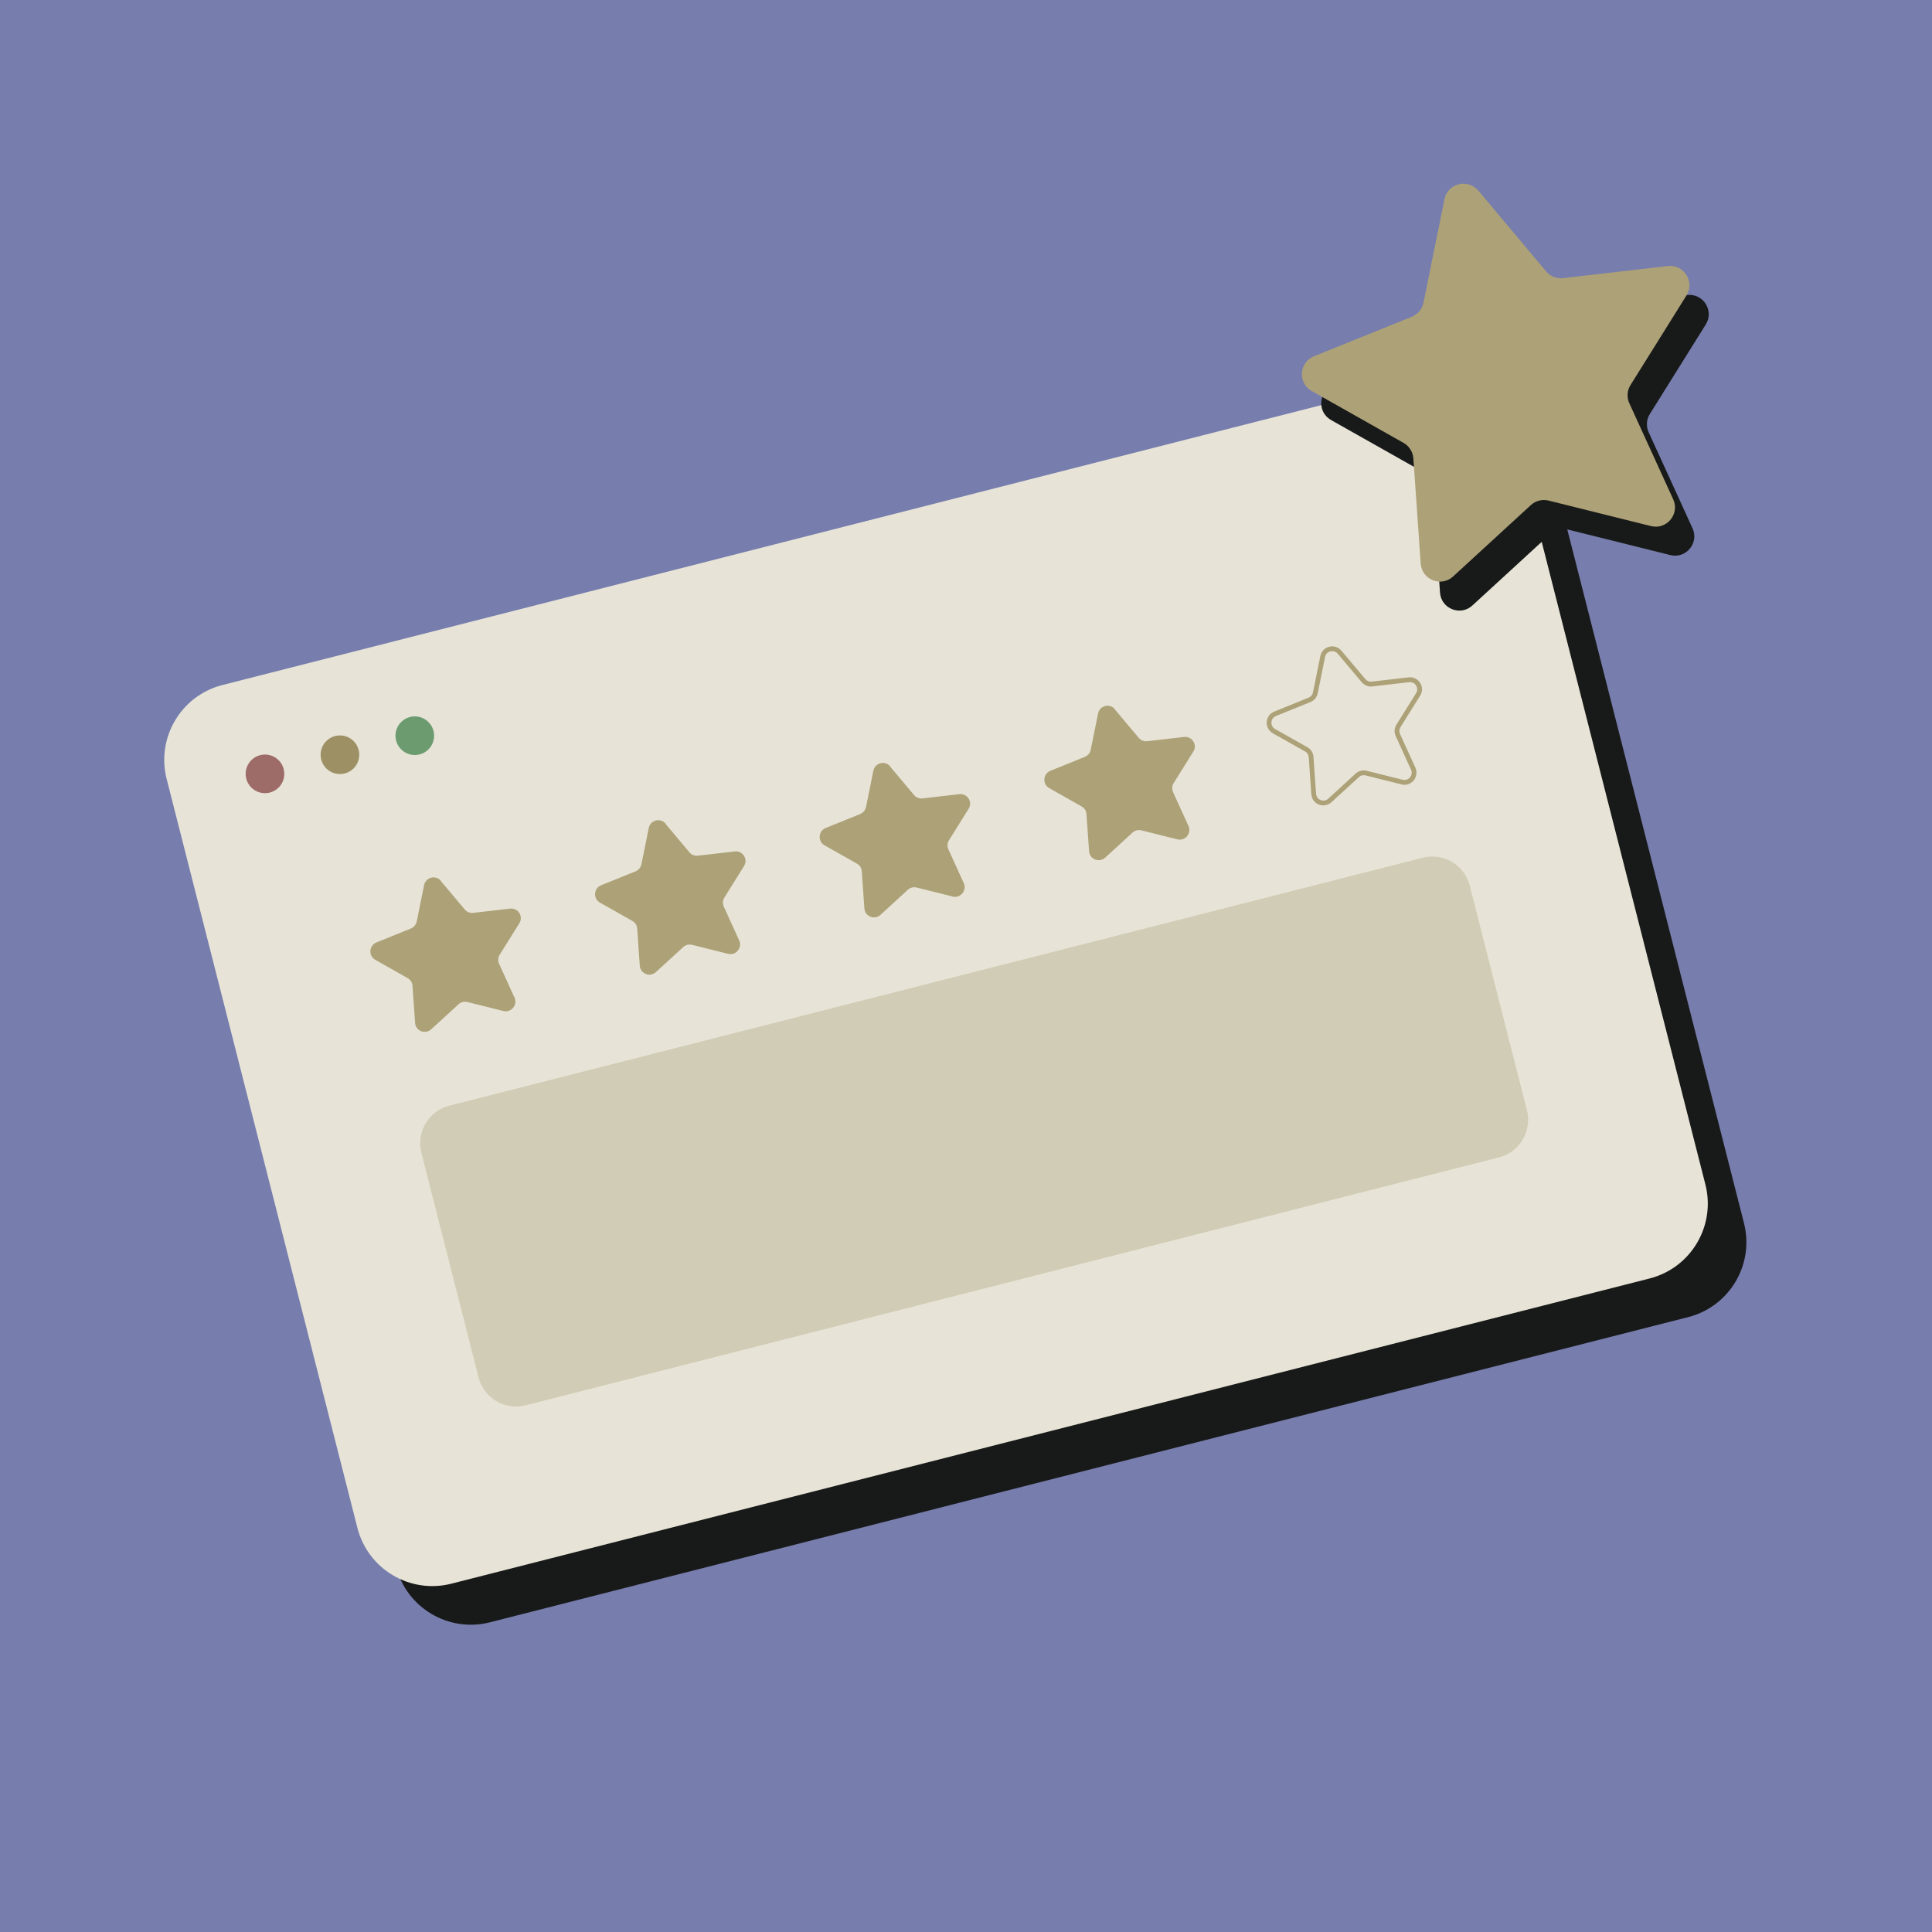
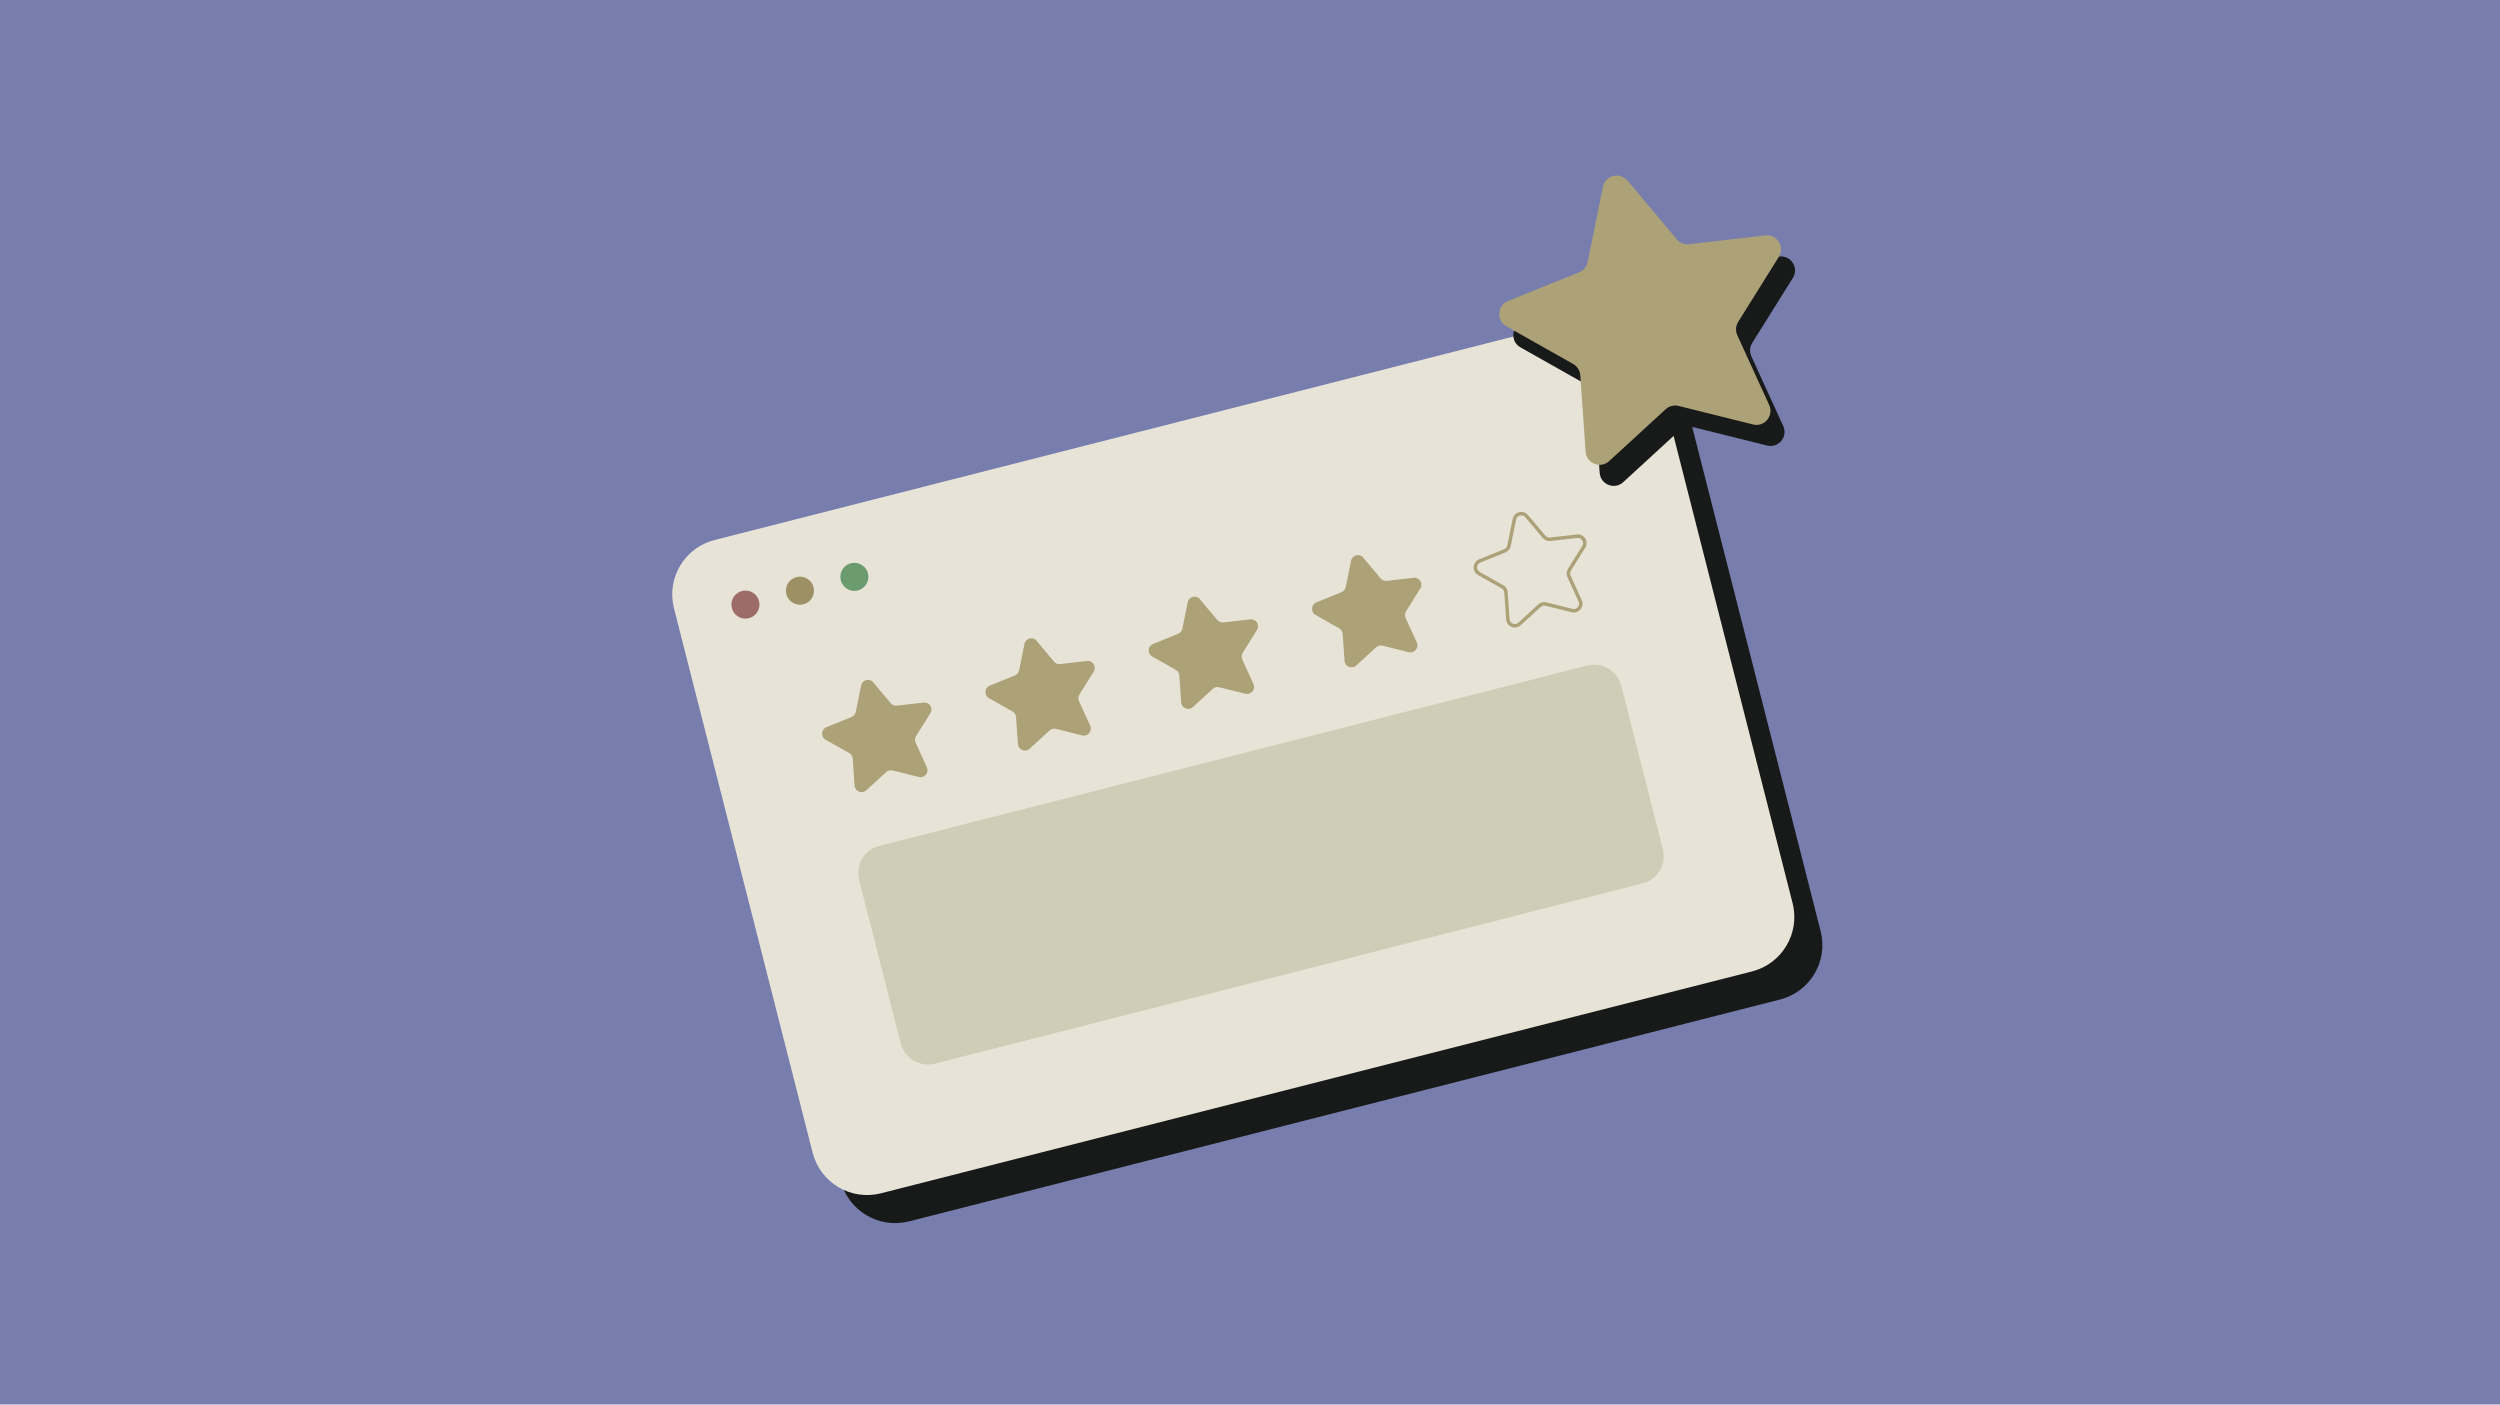
- <svg xmlns="http://www.w3.org/2000/svg" viewBox="0 0 200 200">
-   <g style="isolation: isolate;">
-     <g id="Illustration_x5F_UX">
-       <rect y="0" width="200" height="200" style="fill: #777dad;" />
-       <g>
-         <rect x="28.89" y="57.63" width="144" height="96" rx="8" ry="8" transform="translate(-22.95 28.17) rotate(-14.29)" style="fill: #181a19;" />
-         <rect x="24.89" y="53.63" width="144" height="96" rx="8" ry="8" transform="translate(-22.08 27.06) rotate(-14.29)" style="fill: #e7e4d7;" />
-       </g>
-       <g>
-         <path d="M45.64,91.21l2.47,2.94c.22.26.55.39.88.35l3.81-.44c.83-.1,1.41.81.96,1.52l-2.03,3.25c-.18.28-.2.64-.06.95l1.59,3.49c.35.76-.34,1.59-1.15,1.39l-3.72-.93c-.33-.08-.67,0-.92.23l-2.83,2.59c-.62.57-1.62.17-1.67-.67l-.27-3.83c-.02-.34-.21-.64-.51-.8l-3.34-1.89c-.73-.41-.66-1.48.12-1.8l3.56-1.44c.31-.13.54-.4.61-.73l.76-3.76c.17-.82,1.21-1.09,1.75-.44Z" style="fill: #ada178;" />
-         <path d="M68.9,85.29l2.47,2.94c.22.26.55.39.88.35l3.81-.44c.83-.1,1.41.81.96,1.52l-2.03,3.25c-.18.28-.2.64-.06.95l1.59,3.49c.35.76-.34,1.59-1.15,1.39l-3.72-.93c-.33-.08-.67,0-.92.23l-2.83,2.59c-.62.57-1.62.17-1.67-.67l-.27-3.83c-.02-.34-.21-.64-.51-.8l-3.34-1.89c-.73-.41-.66-1.48.12-1.8l3.56-1.44c.31-.13.54-.4.61-.73l.76-3.76c.17-.82,1.21-1.09,1.75-.44Z" style="fill: #ada178;" />
-         <path d="M92.15,79.36l2.47,2.94c.22.26.55.39.88.35l3.81-.44c.83-.1,1.41.81.96,1.52l-2.03,3.25c-.18.28-.2.64-.06.95l1.59,3.49c.35.76-.34,1.59-1.15,1.39l-3.72-.93c-.33-.08-.67,0-.92.23l-2.83,2.59c-.62.57-1.62.17-1.67-.67l-.27-3.83c-.02-.34-.21-.64-.51-.8l-3.34-1.89c-.73-.41-.66-1.48.12-1.8l3.56-1.44c.31-.13.54-.4.61-.73l.76-3.76c.17-.82,1.21-1.09,1.75-.44Z" style="fill: #ada178;" />
-         <path d="M115.41,73.44l2.47,2.94c.22.26.55.39.88.35l3.81-.44c.83-.1,1.41.81.96,1.52l-2.03,3.25c-.18.28-.2.64-.06.95l1.59,3.49c.35.76-.34,1.59-1.15,1.39l-3.72-.93c-.33-.08-.67,0-.92.23l-2.83,2.59c-.62.57-1.62.17-1.67-.67l-.27-3.83c-.02-.34-.21-.64-.51-.8l-3.34-1.89c-.73-.41-.66-1.48.12-1.8l3.56-1.44c.31-.13.54-.4.61-.73l.76-3.76c.17-.82,1.21-1.09,1.75-.44Z" style="fill: #ada178;" />
-         <path d="M137,83.38c-.16,0-.31-.03-.47-.09-.45-.18-.75-.59-.78-1.07l-.27-3.83c-.02-.25-.16-.48-.38-.6l-3.34-1.88c-.42-.24-.66-.69-.63-1.17.03-.48.33-.9.78-1.08l3.56-1.44c.23-.09.4-.3.45-.55l.76-3.76c.1-.47.45-.84.92-.96.47-.12.95.04,1.27.41l2.47,2.94c.16.19.4.29.66.26l3.81-.44c.47-.06.94.16,1.2.57.26.41.26.92,0,1.33l-2.03,3.25c-.13.21-.15.48-.05.71l1.59,3.49c.2.44.13.95-.18,1.32-.31.37-.79.54-1.26.41l-3.72-.93c-.24-.06-.5,0-.69.18l-2.83,2.59c-.24.22-.54.33-.84.33ZM137.91,67.41c-.06,0-.13,0-.19.02-.29.07-.49.29-.55.58l-.76,3.76c-.08.41-.37.75-.76.91l-3.56,1.44c-.27.11-.45.35-.47.65-.02.29.12.56.38.7l3.34,1.88c.37.21.6.58.63,1l.27,3.83c.02.29.2.54.47.64.27.11.57.06.79-.14l2.83-2.6c.31-.28.74-.39,1.15-.29l3.72.93c.29.07.57-.02.76-.25.19-.23.23-.52.11-.79l-1.59-3.49c-.17-.38-.15-.82.08-1.18l2.03-3.25c.16-.25.16-.55,0-.8-.16-.25-.42-.37-.72-.34l-3.81.44c-.42.05-.83-.12-1.1-.44l-2.47-2.94c-.15-.17-.35-.27-.57-.27Z" style="fill: #ada178;" />
-       </g>
-       <g>
-         <path d="M155.03,22.72l7.02,8.37c.43.51,1.09.78,1.76.7l10.85-1.25c1.66-.19,2.81,1.63,1.92,3.05l-5.79,9.27c-.36.57-.4,1.28-.12,1.89l4.54,9.94c.7,1.52-.68,3.18-2.3,2.77l-10.6-2.64c-.65-.16-1.34.01-1.84.47l-8.05,7.39c-1.23,1.13-3.23.34-3.35-1.33l-.76-10.9c-.05-.67-.43-1.27-1.01-1.6l-9.51-5.37c-1.46-.82-1.32-2.97.23-3.6l10.13-4.09c.62-.25,1.08-.8,1.21-1.46l2.17-10.71c.33-1.64,2.41-2.17,3.49-.89Z" style="fill: #181a19;" />
-         <path d="M153.03,19.72l7.02,8.37c.43.51,1.09.78,1.76.7l10.85-1.25c1.66-.19,2.81,1.63,1.92,3.05l-5.79,9.27c-.36.57-.4,1.28-.12,1.89l4.54,9.94c.7,1.52-.68,3.18-2.3,2.77l-10.6-2.64c-.65-.16-1.34.01-1.84.47l-8.05,7.39c-1.23,1.13-3.23.34-3.35-1.33l-.76-10.9c-.05-.67-.43-1.27-1.01-1.6l-9.51-5.37c-1.46-.82-1.32-2.97.23-3.6l10.13-4.09c.62-.25,1.08-.8,1.21-1.46l2.17-10.71c.33-1.64,2.41-2.17,3.49-.89Z" style="fill: #ada178;" />
-       </g>
-       <circle cx="27.43" cy="80.11" r="2" style="fill: #ad787b; mix-blend-mode: multiply;" />
-       <circle cx="35.19" cy="78.13" r="2" style="fill: #ada178; mix-blend-mode: multiply;" />
-       <circle cx="42.94" cy="76.16" r="2" style="fill: #78ad85; mix-blend-mode: multiply;" />
-       <path d="M148.28,88.67c-.33,0-.66.04-.99.12l-100.78,25.67c-1.81.46-3.01,2.09-3.01,3.88,0,.33.04.66.12.99l5.92,23.26c.46,1.81,2.09,3.01,3.87,3.01.33,0,.66-.04.99-.12l100.78-25.67c1.81-.46,3.01-2.09,3.01-3.88,0-.33-.04-.66-.12-.99l-5.92-23.26c-.46-1.81-2.09-3.01-3.87-3.01" style="fill: #d1ccb5;" />
-     </g>
+ <svg xmlns="http://www.w3.org/2000/svg" width="356" height="200" viewBox="0 0 356 200" fill="none">
+   <path d="M356 0H0V200H356V0Z" fill="#777DAD" />
+   <path d="M229.786 49.3L105.746 80.895C101.464 81.985 98.878 86.34 99.968 90.622L119.715 168.147C120.805 172.428 125.16 175.015 129.442 173.924L253.481 142.33C257.763 141.24 260.35 136.885 259.259 132.603L239.513 55.078C238.422 50.797 234.067 48.21 229.786 49.3Z" fill="#181A19" />
+   <path d="M225.792 45.302L101.752 76.896C97.471 77.986 94.884 82.341 95.975 86.623L115.721 164.148C116.812 168.429 121.167 171.016 125.448 169.925L249.488 138.331C253.769 137.241 256.356 132.886 255.265 128.604L235.519 51.08C234.429 46.798 230.074 44.211 225.792 45.302Z" fill="#E7E4D7" />
+   <path d="M124.363 97.193L126.833 100.133C127.053 100.393 127.383 100.523 127.713 100.483L131.523 100.043C132.353 99.943 132.933 100.853 132.483 101.563L130.453 104.813C130.273 105.093 130.253 105.453 130.393 105.763L131.983 109.253C132.333 110.013 131.643 110.843 130.833 110.643L127.113 109.713C126.783 109.633 126.443 109.713 126.193 109.943L123.363 112.533C122.743 113.103 121.743 112.703 121.693 111.863L121.423 108.033C121.403 107.693 121.213 107.393 120.913 107.233L117.573 105.343C116.843 104.933 116.913 103.863 117.693 103.543L121.253 102.103C121.563 101.973 121.793 101.703 121.863 101.373L122.623 97.613C122.793 96.793 123.833 96.523 124.373 97.173L124.363 97.193Z" fill="#ADA178" />
+   <path d="M147.623 91.273L150.093 94.213C150.313 94.473 150.643 94.603 150.973 94.563L154.783 94.123C155.613 94.023 156.193 94.933 155.743 95.643L153.713 98.893C153.533 99.173 153.513 99.533 153.653 99.843L155.243 103.333C155.593 104.093 154.903 104.923 154.093 104.723L150.373 103.793C150.043 103.713 149.703 103.793 149.453 104.023L146.623 106.613C146.003 107.183 145.003 106.783 144.953 105.943L144.683 102.113C144.663 101.773 144.473 101.473 144.173 101.313L140.833 99.423C140.103 99.013 140.173 97.943 140.953 97.623L144.513 96.183C144.823 96.053 145.053 95.783 145.123 95.453L145.883 91.693C146.053 90.873 147.093 90.603 147.633 91.253L147.623 91.273Z" fill="#ADA178" />
+   <path d="M170.873 85.344L173.343 88.284C173.563 88.543 173.893 88.674 174.223 88.633L178.033 88.194C178.863 88.094 179.443 89.004 178.993 89.713L176.963 92.963C176.783 93.243 176.763 93.603 176.903 93.913L178.493 97.403C178.843 98.163 178.153 98.993 177.343 98.793L173.623 97.864C173.293 97.784 172.953 97.864 172.703 98.094L169.873 100.683C169.253 101.253 168.253 100.853 168.203 100.013L167.933 96.183C167.913 95.844 167.723 95.543 167.423 95.383L164.083 93.493C163.353 93.084 163.423 92.013 164.203 91.694L167.763 90.254C168.073 90.124 168.303 89.853 168.373 89.523L169.133 85.763C169.303 84.944 170.343 84.674 170.883 85.323L170.873 85.344Z" fill="#ADA178" />
+   <path d="M194.133 79.423L196.603 82.363C196.823 82.623 197.153 82.753 197.483 82.713L201.293 82.273C202.123 82.173 202.703 83.083 202.253 83.793L200.223 87.043C200.043 87.323 200.023 87.683 200.163 87.993L201.753 91.483C202.103 92.243 201.413 93.073 200.603 92.873L196.883 91.943C196.553 91.863 196.213 91.943 195.963 92.173L193.133 94.763C192.513 95.333 191.513 94.933 191.463 94.093L191.193 90.263C191.173 89.923 190.983 89.623 190.683 89.463L187.343 87.573C186.613 87.163 186.683 86.093 187.463 85.773L191.023 84.333C191.333 84.203 191.563 83.933 191.633 83.603L192.393 79.843C192.563 79.023 193.603 78.753 194.143 79.403L194.133 79.423Z" fill="#ADA178" />
+   <path d="M215.723 89.364C215.563 89.364 215.413 89.334 215.253 89.273C214.803 89.094 214.503 88.683 214.473 88.204L214.203 84.374C214.183 84.124 214.043 83.894 213.823 83.773L210.483 81.894C210.063 81.653 209.823 81.204 209.853 80.724C209.883 80.243 210.183 79.823 210.633 79.644L214.193 78.204C214.423 78.114 214.593 77.903 214.643 77.653L215.403 73.894C215.503 73.424 215.853 73.053 216.323 72.933C216.793 72.814 217.273 72.974 217.593 73.344L220.063 76.284C220.223 76.474 220.463 76.573 220.723 76.543L224.533 76.103C225.003 76.043 225.473 76.263 225.733 76.674C225.993 77.084 225.993 77.594 225.733 78.004L223.703 81.254C223.573 81.463 223.553 81.734 223.653 81.963L225.243 85.454C225.443 85.894 225.373 86.403 225.063 86.773C224.753 87.144 224.273 87.314 223.803 87.183L220.083 86.254C219.843 86.194 219.583 86.254 219.393 86.433L216.563 89.023C216.323 89.243 216.023 89.353 215.723 89.353V89.364ZM216.633 73.394C216.573 73.394 216.503 73.394 216.443 73.413C216.153 73.484 215.953 73.704 215.893 73.993L215.133 77.754C215.053 78.163 214.763 78.504 214.373 78.663L210.813 80.103C210.543 80.213 210.363 80.454 210.343 80.754C210.323 81.043 210.463 81.314 210.723 81.454L214.063 83.334C214.433 83.543 214.663 83.913 214.693 84.334L214.963 88.163C214.983 88.454 215.163 88.704 215.433 88.803C215.703 88.913 216.003 88.864 216.223 88.663L219.053 86.064C219.363 85.784 219.793 85.674 220.203 85.773L223.923 86.704C224.213 86.773 224.493 86.683 224.683 86.454C224.873 86.224 224.913 85.933 224.793 85.663L223.203 82.174C223.033 81.793 223.053 81.353 223.283 80.993L225.313 77.743C225.473 77.493 225.473 77.194 225.313 76.944C225.153 76.694 224.893 76.573 224.593 76.603L220.783 77.043C220.363 77.094 219.953 76.924 219.683 76.603L217.213 73.663C217.063 73.493 216.863 73.394 216.643 73.394H216.633Z" fill="#ADA178" />
+   <path d="M233.753 28.703L240.773 37.074C241.203 37.584 241.863 37.853 242.533 37.773L253.383 36.523C255.043 36.334 256.193 38.154 255.303 39.574L249.513 48.843C249.153 49.413 249.113 50.123 249.393 50.733L253.933 60.673C254.633 62.194 253.253 63.853 251.633 63.444L241.033 60.803C240.383 60.644 239.693 60.813 239.193 61.273L231.143 68.663C229.913 69.793 227.913 69.004 227.793 67.334L227.033 56.434C226.983 55.764 226.603 55.163 226.023 54.834L216.513 49.464C215.053 48.644 215.193 46.493 216.743 45.864L226.873 41.773C227.493 41.523 227.953 40.974 228.083 40.313L230.253 29.604C230.583 27.963 232.663 27.433 233.743 28.713L233.753 28.703Z" fill="#181A19" />
+   <path d="M231.753 25.703L238.773 34.074C239.203 34.584 239.863 34.853 240.533 34.773L251.383 33.523C253.043 33.334 254.193 35.154 253.303 36.574L247.513 45.843C247.153 46.413 247.113 47.123 247.393 47.733L251.933 57.673C252.633 59.194 251.253 60.853 249.633 60.444L239.033 57.803C238.383 57.644 237.693 57.813 237.193 58.273L229.143 65.663C227.913 66.793 225.913 66.004 225.793 64.334L225.033 53.434C224.983 52.764 224.603 52.163 224.023 51.834L214.513 46.464C213.053 45.644 213.193 43.493 214.743 42.864L224.873 38.773C225.493 38.523 225.953 37.974 226.083 37.313L228.253 26.604C228.583 24.963 230.663 24.433 231.743 25.713L231.753 25.703Z" fill="#ADA178" />
+   <g style="mix-blend-mode:multiply">
+     <path d="M106.153 88.094C107.257 88.094 108.153 87.198 108.153 86.094C108.153 84.989 107.257 84.094 106.153 84.094C105.048 84.094 104.153 84.989 104.153 86.094C104.153 87.198 105.048 88.094 106.153 88.094Z" fill="#AD787B" />
  </g>
+   <g style="mix-blend-mode:multiply">
+     <path d="M113.913 86.114C115.017 86.114 115.913 85.218 115.913 84.114C115.913 83.009 115.017 82.114 113.913 82.114C112.808 82.114 111.913 83.009 111.913 84.114C111.913 85.218 112.808 86.114 113.913 86.114Z" fill="#ADA178" />
+   </g>
+   <g style="mix-blend-mode:multiply">
+     <path d="M121.663 84.144C122.767 84.144 123.663 83.248 123.663 82.144C123.663 81.039 122.767 80.144 121.663 80.144C120.558 80.144 119.663 81.039 119.663 82.144C119.663 83.248 120.558 84.144 121.663 84.144Z" fill="#78AD85" />
+   </g>
+   <path d="M227.003 94.654C226.673 94.654 226.343 94.694 226.013 94.774L125.233 120.444C123.423 120.904 122.223 122.534 122.223 124.324C122.223 124.654 122.263 124.984 122.343 125.314L128.263 148.574C128.723 150.384 130.353 151.584 132.133 151.584C132.463 151.584 132.793 151.544 133.123 151.464L233.903 125.794C235.713 125.334 236.913 123.704 236.913 121.914C236.913 121.584 236.873 121.254 236.793 120.924L230.873 97.664C230.413 95.854 228.783 94.654 227.003 94.654Z" fill="#D1CCB5" />
</svg>
